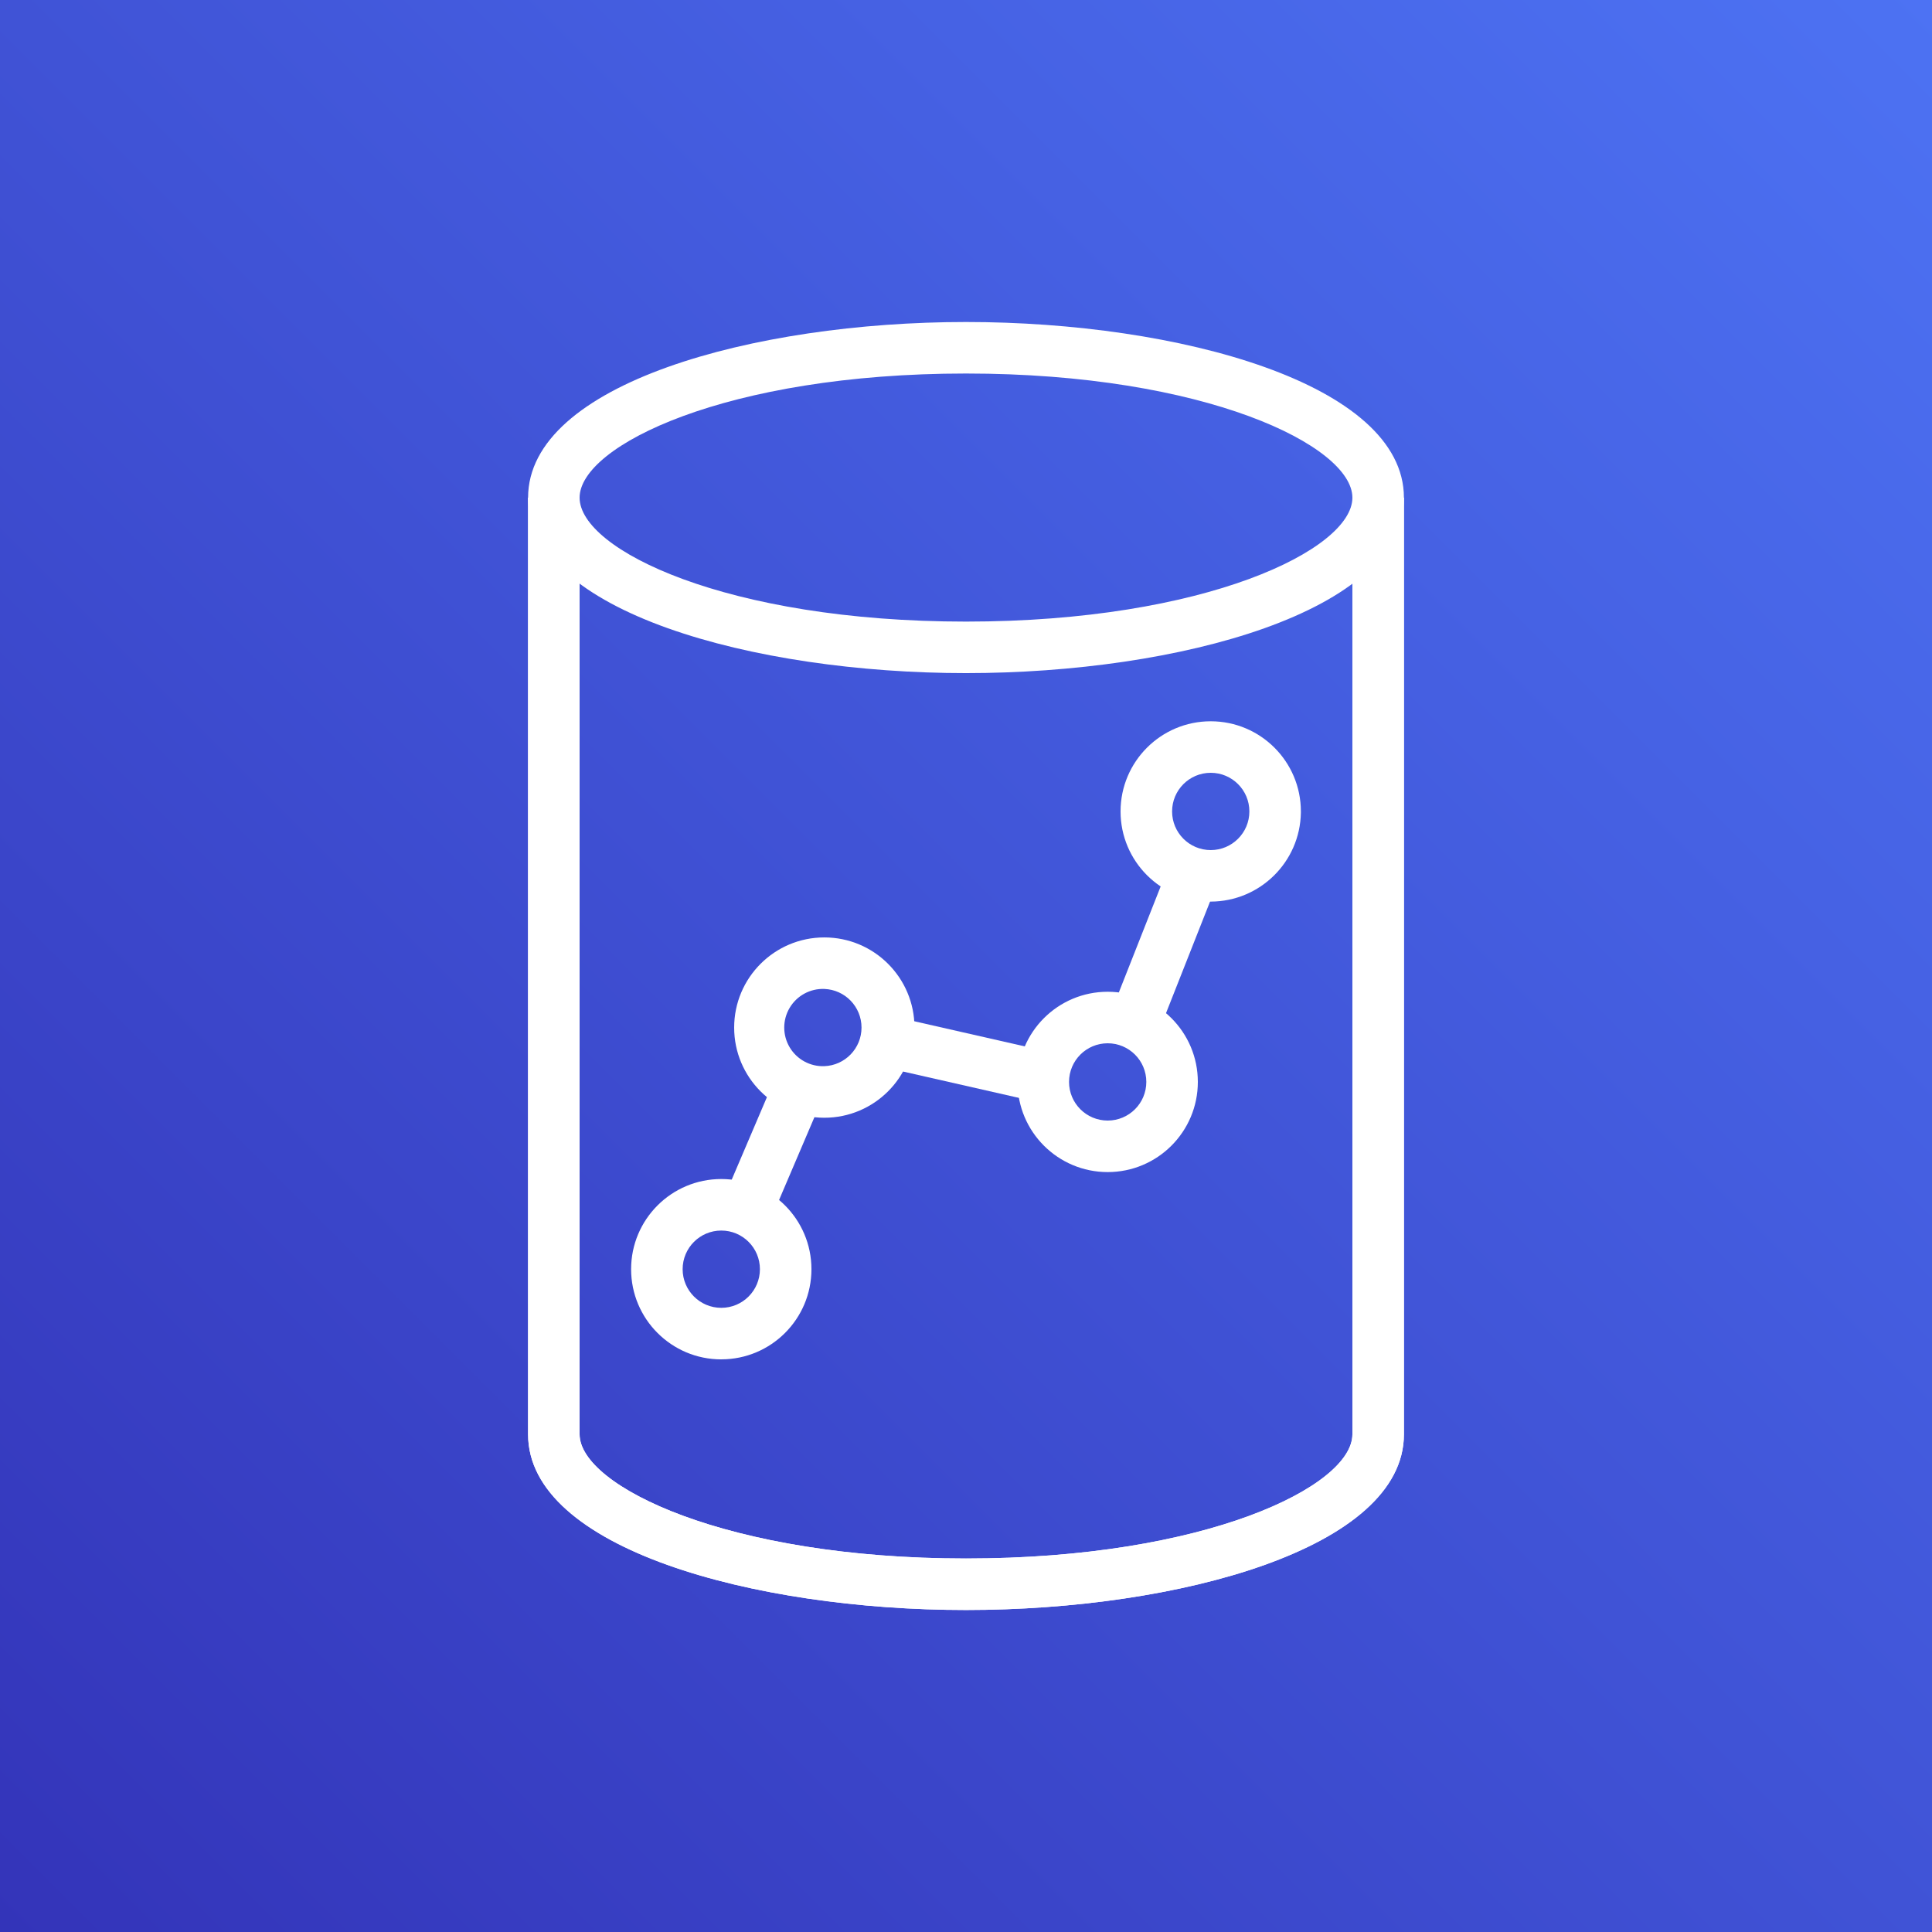
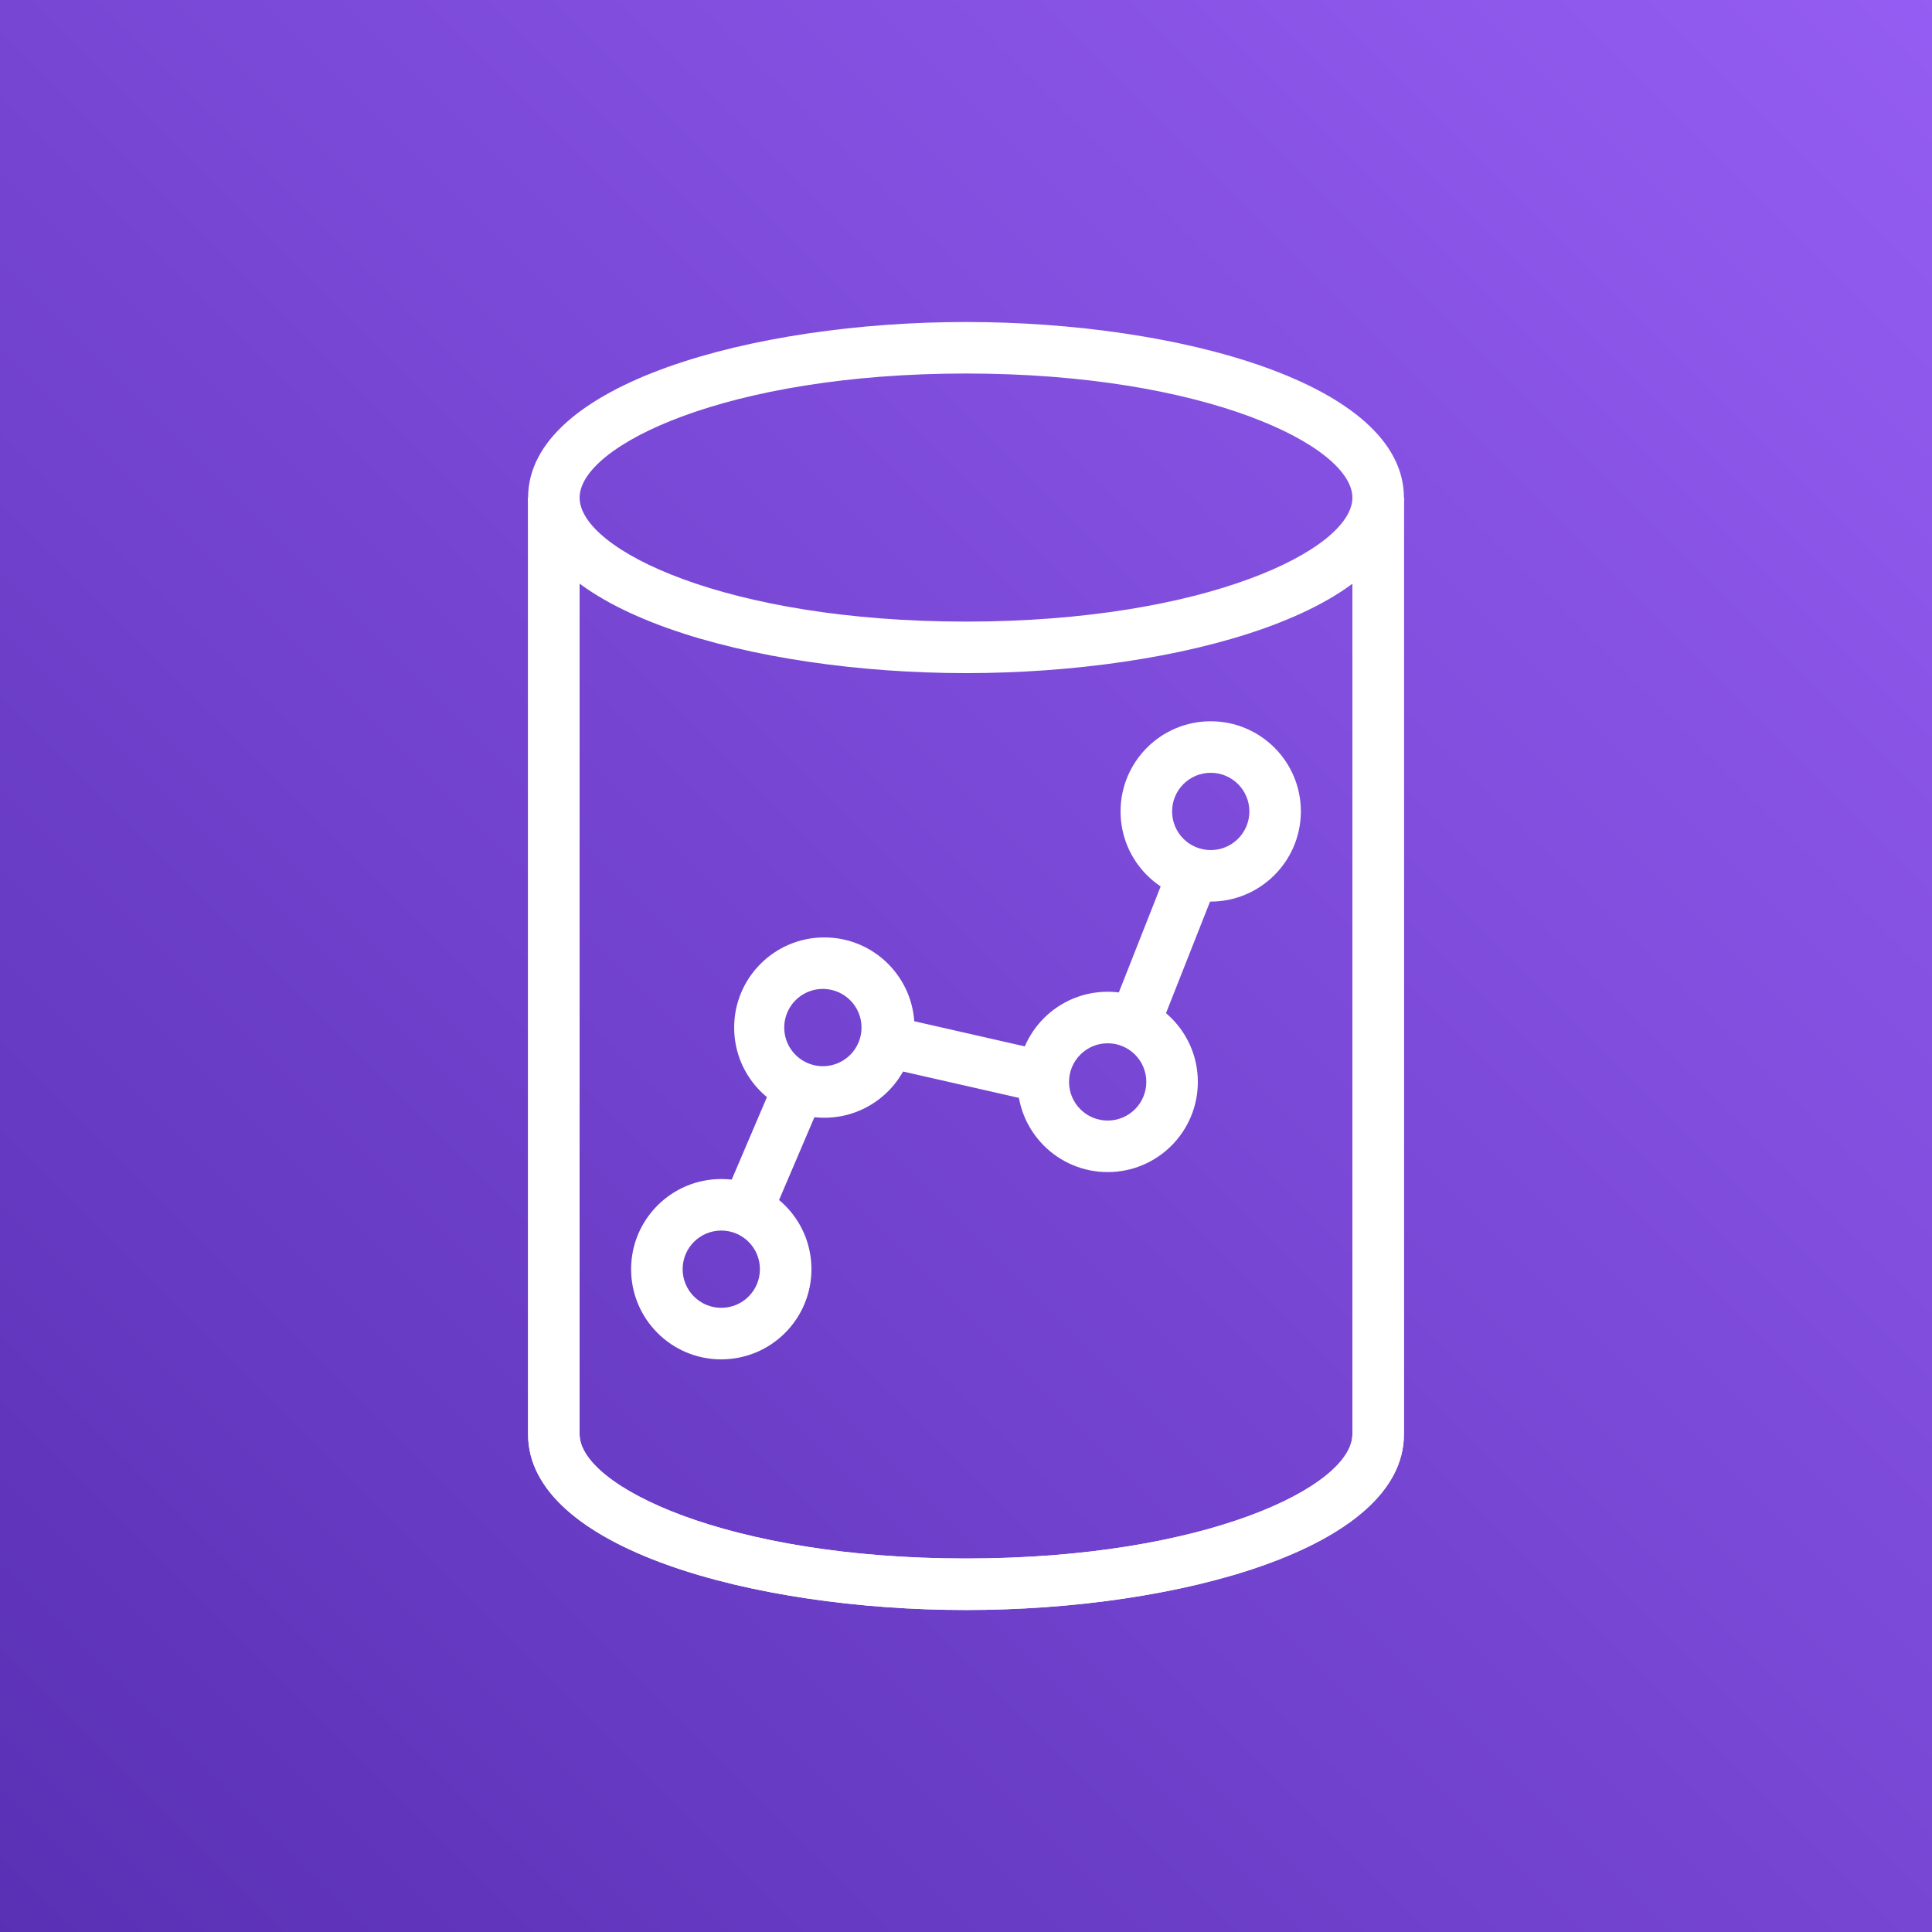
<svg xmlns="http://www.w3.org/2000/svg" width="72" height="72" fill="none" viewBox="0 0 72 72">
-   <linearGradient id="a" x1="-14.909" x2="86.918" y1="86.909" y2="-14.918" gradientUnits="userSpaceOnUse">
-     <stop offset="0" stop-color="#2e27ad" />
-     <stop offset="1" stop-color="#527fff" />
+   <linearGradient id="a" x1="-14.918" x2="86.909" y1="86.918" y2="-14.909" gradientUnits="userSpaceOnUse">
+     <stop offset="0" stop-color="#4d27a8" />
+     <stop offset="1" stop-color="#a166ff" />
  </linearGradient>
  <clipPath id="b">
    <path d="M0 0h72v72H0z" />
  </clipPath>
  <g clip-path="url(#b)">
-     <path fill="#3b48cc" d="M72 0H0v72h72z" />
    <path fill="url(#a)" d="M72 0H0v72h72z" />
    <g fill="#fff">
      <path d="M36 60c-7.91 0-16.32-2.295-16.32-6.548V18.548h1.92v34.906c0 1.92 5.482 4.627 14.4 4.627s14.4-2.688 14.4-4.627V18.547h1.92v34.906C52.32 57.705 43.91 60 36 60" />
      <path d="M36 60c-7.91 0-16.32-2.295-16.32-6.548V18.548h1.92v34.906c0 1.92 5.482 4.627 14.4 4.627s14.4-2.688 14.4-4.627V18.547h1.92v34.906C52.32 57.705 43.91 60 36 60" />
      <path d="M36 25.085c-7.91 0-16.32-2.295-16.32-6.538S28.09 12 36 12s16.32 2.294 16.32 6.547-8.41 6.538-16.32 6.538m0-11.165c-8.918 0-14.4 2.688-14.4 4.627s5.482 4.618 14.4 4.618 14.4-2.688 14.4-4.618S44.918 13.92 36 13.92m-2.721 23.959-.426 1.872 5.823 1.324.425-1.872zm10.327-5.735-2.22 5.626 1.785.704 2.22-5.625zm-14.703 7.989-1.96 4.592 1.767.753 1.96-4.591z" />
      <path d="M26.88 50.66a3.36 3.36 0 1 1 0-6.721 3.36 3.36 0 0 1 0 6.72m0-4.8a1.44 1.44 0 1 0 0 2.88 1.44 1.44 0 0 0 0-2.88m3.84-4.204a3.36 3.36 0 1 1 0-6.72 3.36 3.36 0 0 1 0 6.72m0-4.8a1.44 1.44 0 1 0 0 2.878 1.44 1.44 0 0 0 0-2.878m10.56 6.825a3.36 3.36 0 1 1 0-6.72 3.36 3.36 0 0 1 0 6.72m0-4.8a1.44 1.44 0 1 0 0 2.88 1.44 1.44 0 0 0 0-2.88m3.84-5.28a3.36 3.36 0 1 1 3.36-3.36v.048a3.37 3.37 0 0 1-3.36 3.312m0-4.8a1.44 1.44 0 1 0 .001 2.88 1.44 1.44 0 0 0-.001-2.88" />
    </g>
  </g>
</svg>
